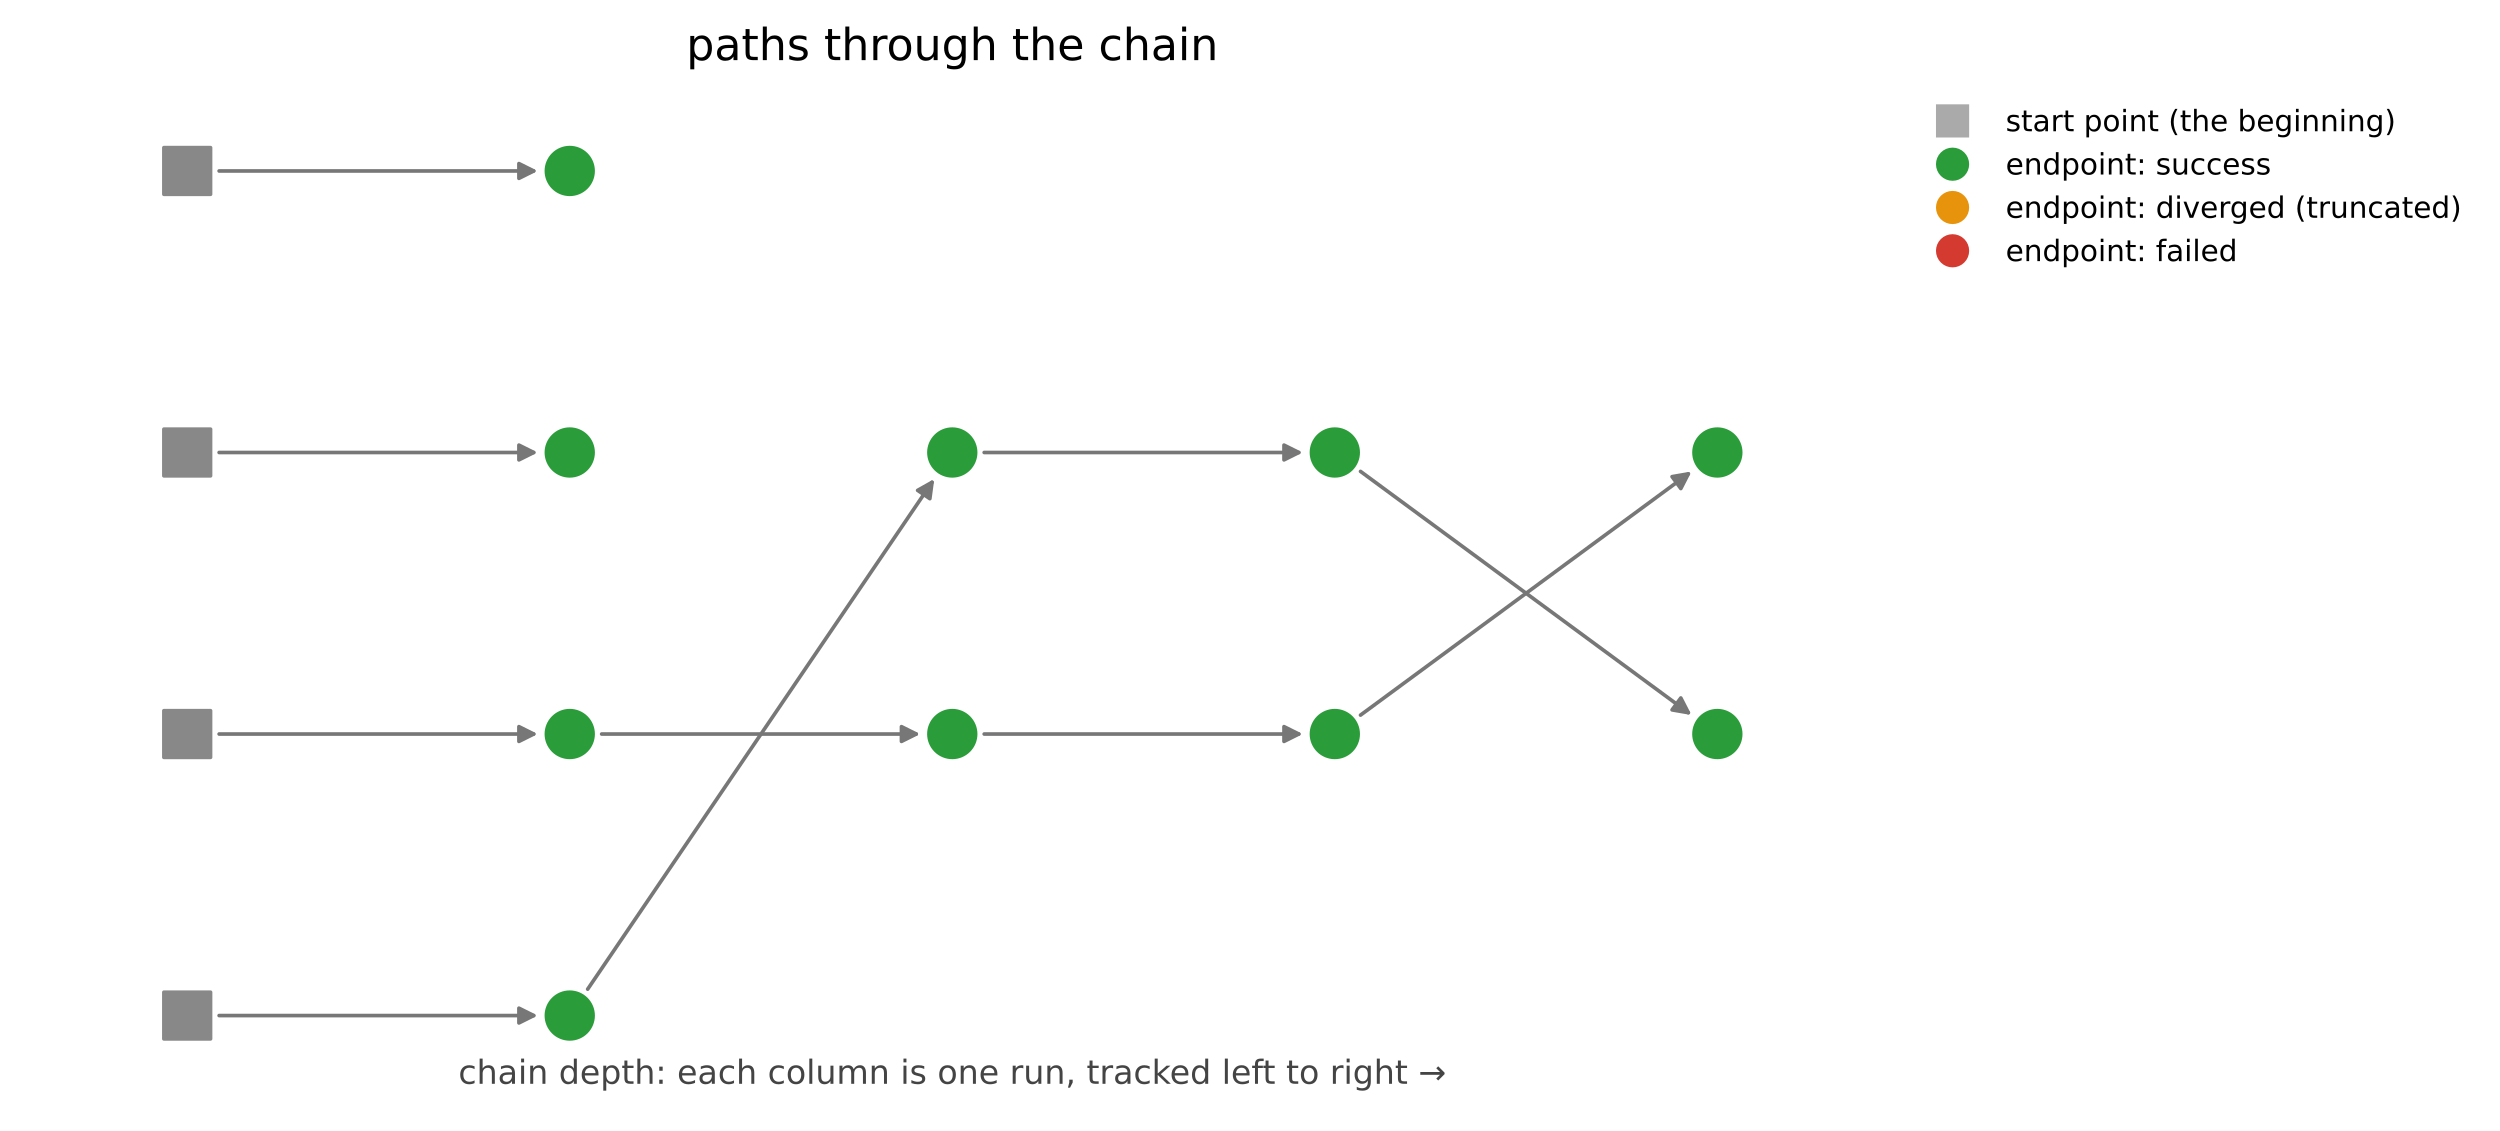
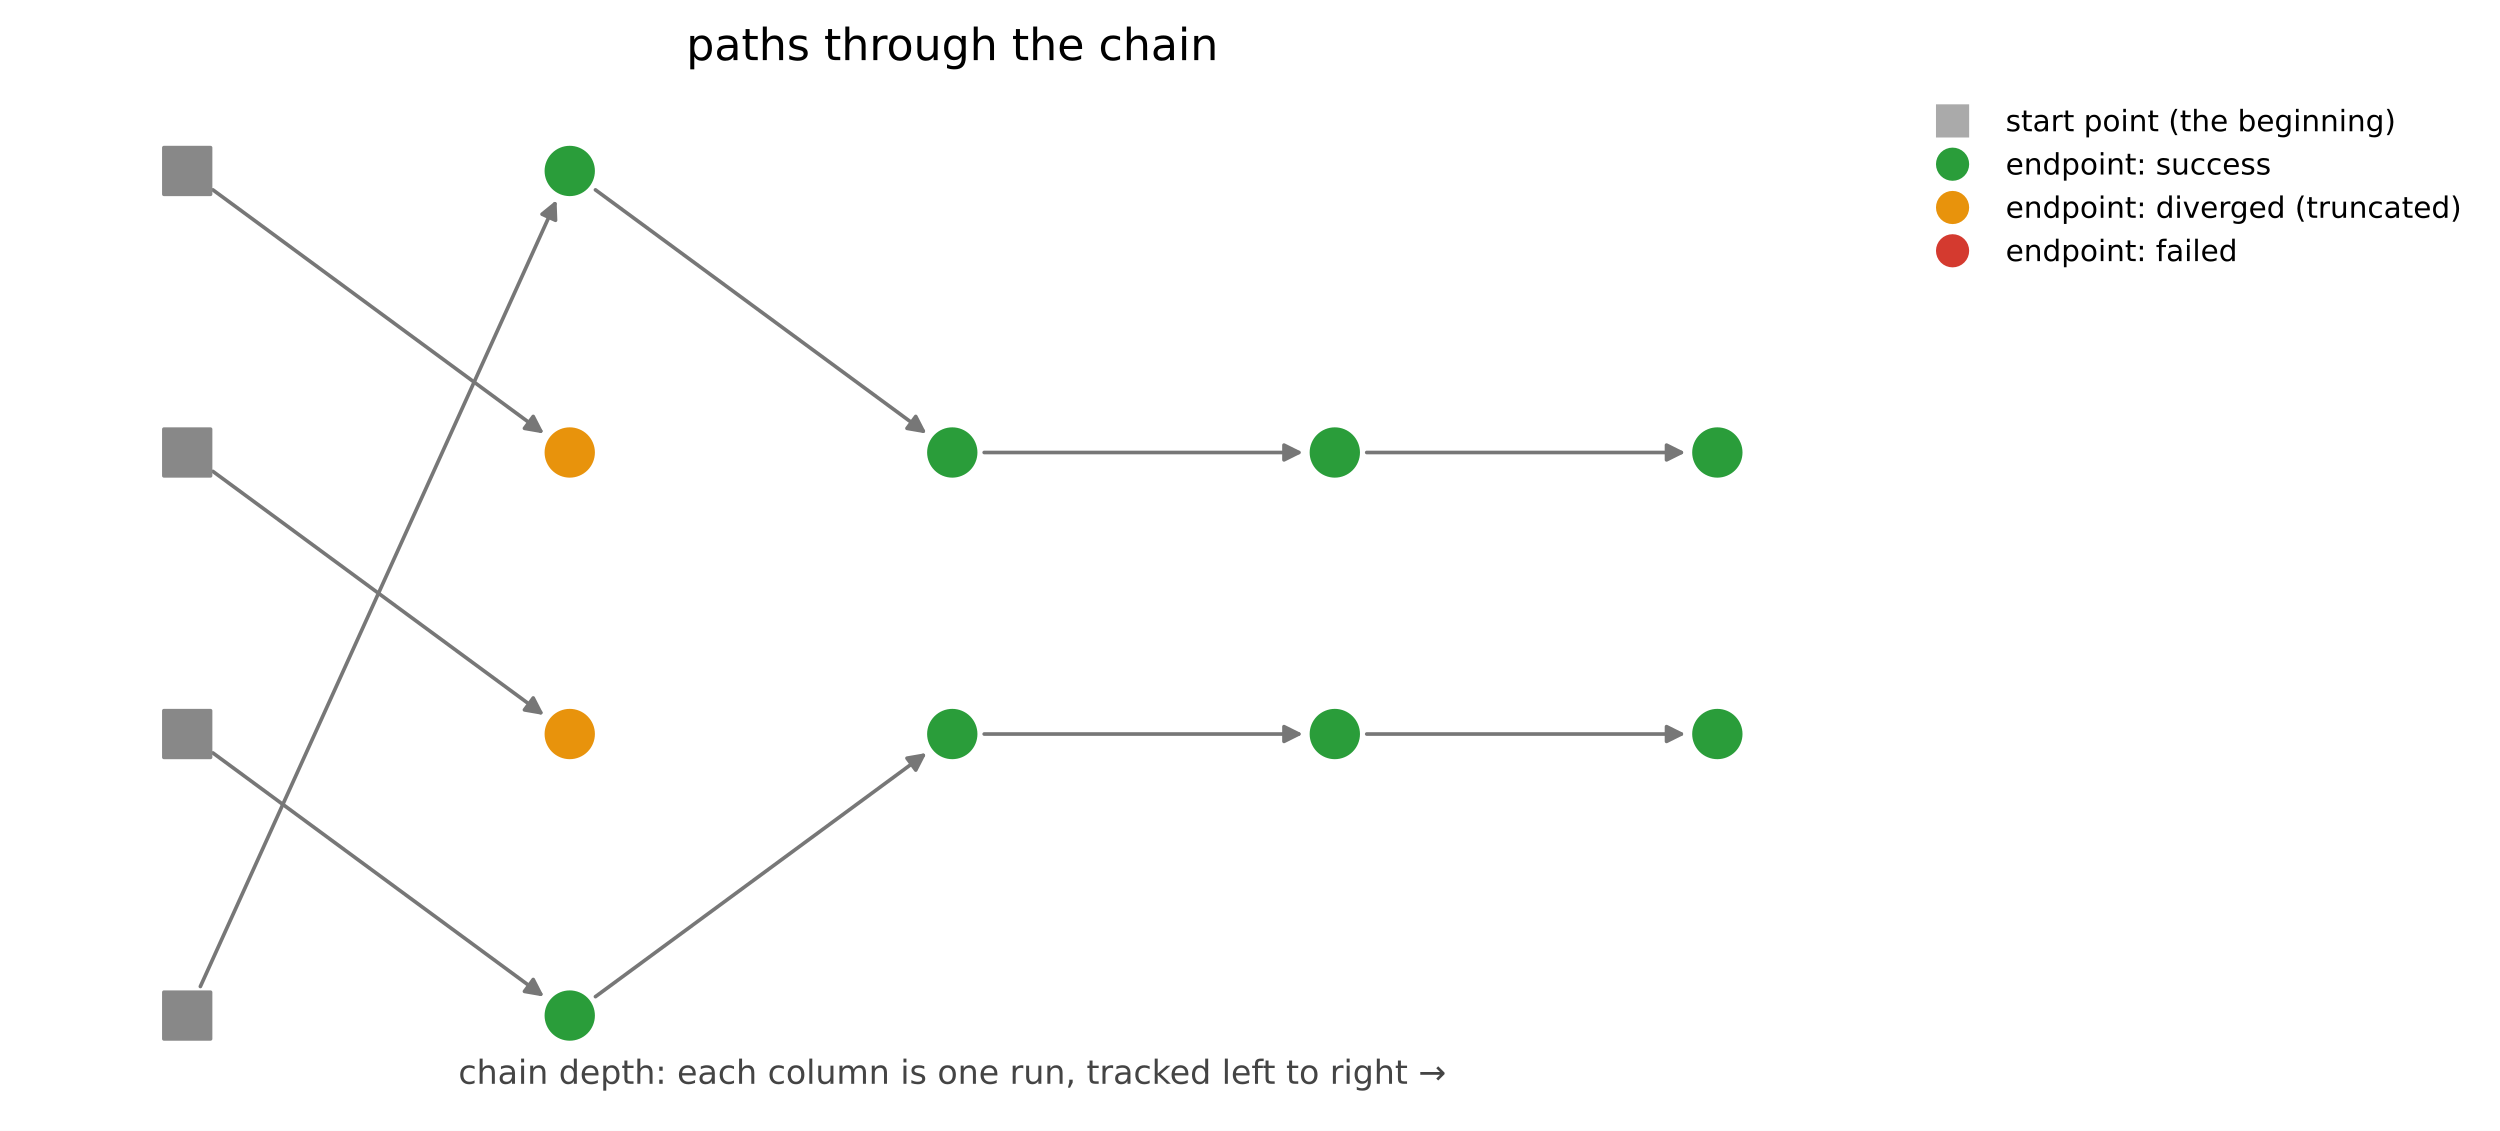
<svg xmlns="http://www.w3.org/2000/svg" xmlns:xlink="http://www.w3.org/1999/xlink" width="678.11pt" height="306.718pt" viewBox="0 0 678.11 306.718" version="1.1">
  <defs>
    <style type="text/css">*{stroke-linejoin: round; stroke-linecap: butt}</style>
  </defs>
  <g id="figure_1">
    <g id="patch_1">
      <path d="M 0 306.718  L 678.11 306.718  L 678.11 0  L 0 0  z " style="fill: #ffffff" />
    </g>
    <g id="axes_1">
      <g id="patch_2">
-         <path d="M 163.2 199.1  Q 206.418 199.1 248.519 199.1  " clip-path="url(#p0af86c1cec)" style="fill: none; stroke: #777777; stroke-linecap: round" />
-         <path d="M 244.519 197.1  L 248.519 199.1  L 244.519 201.1  z " clip-path="url(#p0af86c1cec)" style="fill: #777777; stroke: #777777; stroke-linecap: round" />
+         <path d="M 370.721 199.1  Q 413.939 199.1 456.04 199.1  " clip-path="url(#p0af86c1cec)" style="fill: none; stroke: #777777; stroke-linecap: round" />
+         <path d="M 452.04 197.1  L 456.04 199.1  L 452.04 201.1  z " clip-path="url(#p0af86c1cec)" style="fill: #777777; stroke: #777777; stroke-linecap: round" />
      </g>
      <g id="patch_3">
-         <path d="M 59.44 199.1  Q 102.658 199.1 144.759 199.1  " clip-path="url(#p0af86c1cec)" style="fill: none; stroke: #777777; stroke-linecap: round" />
-         <path d="M 140.759 197.1  L 144.759 199.1  L 140.759 201.1  z " clip-path="url(#p0af86c1cec)" style="fill: #777777; stroke: #777777; stroke-linecap: round" />
-       </g>
-       <g id="patch_4">
-         <path d="M 59.44 122.736  Q 102.658 122.736 144.759 122.736  " clip-path="url(#p0af86c1cec)" style="fill: none; stroke: #777777; stroke-linecap: round" />
-         <path d="M 140.759 120.736  L 144.759 122.736  L 140.759 124.736  z " clip-path="url(#p0af86c1cec)" style="fill: #777777; stroke: #777777; stroke-linecap: round" />
-       </g>
-       <g id="patch_5">
-         <path d="M 59.44 46.373  Q 102.658 46.373 144.759 46.373  " clip-path="url(#p0af86c1cec)" style="fill: none; stroke: #777777; stroke-linecap: round" />
-         <path d="M 140.759 44.373  L 144.759 46.373  L 140.759 48.373  z " clip-path="url(#p0af86c1cec)" style="fill: #777777; stroke: #777777; stroke-linecap: round" />
-       </g>
-       <g id="patch_6">
-         <path d="M 159.405 268.302  Q 206.419 199.101 252.805 130.824  " clip-path="url(#p0af86c1cec)" style="fill: none; stroke: #777777; stroke-linecap: round" />
-         <path d="M 248.903 133.009  L 252.805 130.824  L 252.212 135.257  z " clip-path="url(#p0af86c1cec)" style="fill: #777777; stroke: #777777; stroke-linecap: round" />
-       </g>
-       <g id="patch_7">
-         <path d="M 59.44 275.464  Q 102.658 275.464 144.759 275.464  " clip-path="url(#p0af86c1cec)" style="fill: none; stroke: #777777; stroke-linecap: round" />
-         <path d="M 140.759 273.464  L 144.759 275.464  L 140.759 277.464  z " clip-path="url(#p0af86c1cec)" style="fill: #777777; stroke: #777777; stroke-linecap: round" />
-       </g>
-       <g id="patch_8">
-         <path d="M 369.036 193.966  Q 413.942 160.917 457.947 128.531  " clip-path="url(#p0af86c1cec)" style="fill: none; stroke: #777777; stroke-linecap: round" />
-         <path d="M 453.54 129.291  L 457.947 128.531  L 455.911 132.513  z " clip-path="url(#p0af86c1cec)" style="fill: #777777; stroke: #777777; stroke-linecap: round" />
-       </g>
-       <g id="patch_9">
        <path d="M 266.96 199.1  Q 310.179 199.1 352.279 199.1  " clip-path="url(#p0af86c1cec)" style="fill: none; stroke: #777777; stroke-linecap: round" />
        <path d="M 348.279 197.1  L 352.279 199.1  L 348.279 201.1  z " clip-path="url(#p0af86c1cec)" style="fill: #777777; stroke: #777777; stroke-linecap: round" />
      </g>
-       <g id="patch_10">
-         <path d="M 369.036 127.87  Q 413.942 160.919 457.947 193.305  " clip-path="url(#p0af86c1cec)" style="fill: none; stroke: #777777; stroke-linecap: round" />
-         <path d="M 455.911 189.323  L 457.947 193.305  L 453.54 192.545  z " clip-path="url(#p0af86c1cec)" style="fill: #777777; stroke: #777777; stroke-linecap: round" />
-       </g>
-       <g id="patch_11">
+       <g id="patch_4">
+         <path d="M 370.721 122.736  Q 413.939 122.736 456.04 122.736  " clip-path="url(#p0af86c1cec)" style="fill: none; stroke: #777777; stroke-linecap: round" />
+         <path d="M 452.04 120.736  L 456.04 122.736  L 452.04 124.736  z " clip-path="url(#p0af86c1cec)" style="fill: #777777; stroke: #777777; stroke-linecap: round" />
+       </g>
+       <g id="patch_5">
        <path d="M 266.96 122.736  Q 310.179 122.736 352.279 122.736  " clip-path="url(#p0af86c1cec)" style="fill: none; stroke: #777777; stroke-linecap: round" />
        <path d="M 348.279 120.736  L 352.279 122.736  L 348.279 124.736  z " clip-path="url(#p0af86c1cec)" style="fill: #777777; stroke: #777777; stroke-linecap: round" />
      </g>
+       <g id="patch_6">
+         <path d="M 161.516 270.33  Q 206.421 237.281 250.426 204.895  " clip-path="url(#p0af86c1cec)" style="fill: none; stroke: #777777; stroke-linecap: round" />
+         <path d="M 246.019 205.655  L 250.426 204.895  L 248.39 208.877  z " clip-path="url(#p0af86c1cec)" style="fill: #777777; stroke: #777777; stroke-linecap: round" />
+       </g>
+       <g id="patch_7">
+         <path d="M 57.755 204.234  Q 102.661 237.283 146.666 269.669  " clip-path="url(#p0af86c1cec)" style="fill: none; stroke: #777777; stroke-linecap: round" />
+         <path d="M 144.63 265.687  L 146.666 269.669  L 142.259 268.908  z " clip-path="url(#p0af86c1cec)" style="fill: #777777; stroke: #777777; stroke-linecap: round" />
+       </g>
+       <g id="patch_8">
+         <path d="M 57.755 127.87  Q 102.661 160.919 146.666 193.305  " clip-path="url(#p0af86c1cec)" style="fill: none; stroke: #777777; stroke-linecap: round" />
+         <path d="M 144.63 189.323  L 146.666 193.305  L 142.259 192.545  z " clip-path="url(#p0af86c1cec)" style="fill: #777777; stroke: #777777; stroke-linecap: round" />
+       </g>
+       <g id="patch_9">
+         <path d="M 57.755 51.507  Q 102.661 84.555 146.666 116.941  " clip-path="url(#p0af86c1cec)" style="fill: none; stroke: #777777; stroke-linecap: round" />
+         <path d="M 144.63 112.96  L 146.666 116.941  L 142.259 116.181  z " clip-path="url(#p0af86c1cec)" style="fill: #777777; stroke: #777777; stroke-linecap: round" />
+       </g>
+       <g id="patch_10">
+         <path d="M 161.516 51.507  Q 206.421 84.555 250.426 116.941  " clip-path="url(#p0af86c1cec)" style="fill: none; stroke: #777777; stroke-linecap: round" />
+         <path d="M 248.39 112.96  L 250.426 116.941  L 246.019 116.181  z " clip-path="url(#p0af86c1cec)" style="fill: #777777; stroke: #777777; stroke-linecap: round" />
+       </g>
+       <g id="patch_11">
+         <path d="M 54.353 267.574  Q 102.66 160.917 150.506 55.279  " clip-path="url(#p0af86c1cec)" style="fill: none; stroke: #777777; stroke-linecap: round" />
+         <path d="M 147.034 58.098  L 150.506 55.279  L 150.677 59.748  z " clip-path="url(#p0af86c1cec)" style="fill: #777777; stroke: #777777; stroke-linecap: round" />
+       </g>
      <g id="PathCollection_1">
-         <defs>
-           <path id="C0_0_3d1dcd8fb8" d="M 0 6.325  C 1.677 6.325 3.286 5.658 4.472 4.472  C 5.658 3.286 6.325 1.677 6.325 -0  C 6.325 -1.677 5.658 -3.286 4.472 -4.472  C 3.286 -5.658 1.677 -6.325 0 -6.325  C -1.677 -6.325 -3.286 -5.658 -4.472 -4.472  C -5.658 -3.286 -6.325 -1.677 -6.325 0  C -6.325 1.677 -5.658 3.286 -4.472 4.472  C -3.286 5.658 -1.677 6.325 0 6.325  z " />
-         </defs>
-         <g clip-path="url(#p0af86c1cec)">
-           <use xlink:href="#C0_0_3d1dcd8fb8" x="154.54" y="199.1" style="fill: #2a9d3a; stroke: #2a9d3a" />
-         </g>
-         <g clip-path="url(#p0af86c1cec)">
-           <use xlink:href="#C0_0_3d1dcd8fb8" x="154.54" y="122.736" style="fill: #2a9d3a; stroke: #2a9d3a" />
-         </g>
-         <g clip-path="url(#p0af86c1cec)">
-           <use xlink:href="#C0_0_3d1dcd8fb8" x="154.54" y="46.373" style="fill: #2a9d3a; stroke: #2a9d3a" />
-         </g>
-         <g clip-path="url(#p0af86c1cec)">
-           <use xlink:href="#C0_0_3d1dcd8fb8" x="154.54" y="275.464" style="fill: #2a9d3a; stroke: #2a9d3a" />
-         </g>
-         <g clip-path="url(#p0af86c1cec)">
-           <use xlink:href="#C0_0_3d1dcd8fb8" x="362.06" y="199.1" style="fill: #2a9d3a; stroke: #2a9d3a" />
-         </g>
-         <g clip-path="url(#p0af86c1cec)">
-           <use xlink:href="#C0_0_3d1dcd8fb8" x="258.3" y="199.1" style="fill: #2a9d3a; stroke: #2a9d3a" />
-         </g>
-         <g clip-path="url(#p0af86c1cec)">
-           <use xlink:href="#C0_0_3d1dcd8fb8" x="362.06" y="122.736" style="fill: #2a9d3a; stroke: #2a9d3a" />
-         </g>
-         <g clip-path="url(#p0af86c1cec)">
-           <use xlink:href="#C0_0_3d1dcd8fb8" x="258.3" y="122.736" style="fill: #2a9d3a; stroke: #2a9d3a" />
-         </g>
-         <g clip-path="url(#p0af86c1cec)">
-           <use xlink:href="#C0_0_3d1dcd8fb8" x="465.821" y="122.736" style="fill: #2a9d3a; stroke: #2a9d3a" />
-         </g>
-         <g clip-path="url(#p0af86c1cec)">
-           <use xlink:href="#C0_0_3d1dcd8fb8" x="465.821" y="199.1" style="fill: #2a9d3a; stroke: #2a9d3a" />
-         </g>
-       </g>
-       <g id="PathCollection_2">
        <path d="M 44.455 205.424  L 57.104 205.424  L 57.104 192.775  L 44.455 192.775  z " clip-path="url(#p0af86c1cec)" style="fill: #888888; stroke: #888888" />
        <path d="M 44.455 129.061  L 57.104 129.061  L 57.104 116.412  L 44.455 116.412  z " clip-path="url(#p0af86c1cec)" style="fill: #888888; stroke: #888888" />
        <path d="M 44.455 52.697  L 57.104 52.697  L 57.104 40.048  L 44.455 40.048  z " clip-path="url(#p0af86c1cec)" style="fill: #888888; stroke: #888888" />
        <path d="M 44.455 281.788  L 57.104 281.788  L 57.104 269.139  L 44.455 269.139  z " clip-path="url(#p0af86c1cec)" style="fill: #888888; stroke: #888888" />
+       </g>
+       <g id="PathCollection_2">
+         <defs>
+           <path id="C0_0_3d1dcd8fb8" d="M 0 6.325  C 1.677 6.325 3.286 5.658 4.472 4.472  C 5.658 3.286 6.325 1.677 6.325 -0  C 6.325 -1.677 5.658 -3.286 4.472 -4.472  C 3.286 -5.658 1.677 -6.325 0 -6.325  C -1.677 -6.325 -3.286 -5.658 -4.472 -4.472  C -5.658 -3.286 -6.325 -1.677 -6.325 0  C -6.325 1.677 -5.658 3.286 -4.472 4.472  C -3.286 5.658 -1.677 6.325 0 6.325  z " />
+         </defs>
+         <g clip-path="url(#p0af86c1cec)">
+           <use xlink:href="#C0_0_3d1dcd8fb8" x="362.06" y="199.1" style="fill: #2a9d3a; stroke: #2a9d3a" />
+         </g>
+         <g clip-path="url(#p0af86c1cec)">
+           <use xlink:href="#C0_0_3d1dcd8fb8" x="258.3" y="199.1" style="fill: #2a9d3a; stroke: #2a9d3a" />
+         </g>
+         <g clip-path="url(#p0af86c1cec)">
+           <use xlink:href="#C0_0_3d1dcd8fb8" x="362.06" y="122.736" style="fill: #2a9d3a; stroke: #2a9d3a" />
+         </g>
+         <g clip-path="url(#p0af86c1cec)">
+           <use xlink:href="#C0_0_3d1dcd8fb8" x="258.3" y="122.736" style="fill: #2a9d3a; stroke: #2a9d3a" />
+         </g>
+         <g clip-path="url(#p0af86c1cec)">
+           <use xlink:href="#C0_0_3d1dcd8fb8" x="154.54" y="275.464" style="fill: #2a9d3a; stroke: #2a9d3a" />
+         </g>
+         <g clip-path="url(#p0af86c1cec)">
+           <use xlink:href="#C0_0_3d1dcd8fb8" x="154.54" y="199.1" style="fill: #e8930c; stroke: #e8930c" />
+         </g>
+         <g clip-path="url(#p0af86c1cec)">
+           <use xlink:href="#C0_0_3d1dcd8fb8" x="154.54" y="122.736" style="fill: #e8930c; stroke: #e8930c" />
+         </g>
+         <g clip-path="url(#p0af86c1cec)">
+           <use xlink:href="#C0_0_3d1dcd8fb8" x="154.54" y="46.373" style="fill: #2a9d3a; stroke: #2a9d3a" />
+         </g>
+         <g clip-path="url(#p0af86c1cec)">
+           <use xlink:href="#C0_0_3d1dcd8fb8" x="465.821" y="199.1" style="fill: #2a9d3a; stroke: #2a9d3a" />
+         </g>
+         <g clip-path="url(#p0af86c1cec)">
+           <use xlink:href="#C0_0_3d1dcd8fb8" x="465.821" y="122.736" style="fill: #2a9d3a; stroke: #2a9d3a" />
+         </g>
      </g>
      <g id="text_1">
        <g style="fill: #444444" transform="translate(124.3336 293.9741) scale(0.09 -0.09)">
          <defs>
            <path id="DejaVuSans-63" d="M 3122 3366  L 3122 2828  Q 2878 2963 2633 3030  Q 2388 3097 2138 3097  Q 1578 3097 1268 2742  Q 959 2388 959 1747  Q 959 1106 1268 751  Q 1578 397 2138 397  Q 2388 397 2633 464  Q 2878 531 3122 666  L 3122 134  Q 2881 22 2623 -34  Q 2366 -91 2075 -91  Q 1284 -91 818 406  Q 353 903 353 1747  Q 353 2603 823 3093  Q 1294 3584 2113 3584  Q 2378 3584 2631 3529  Q 2884 3475 3122 3366  z " transform="scale(0.015625)" />
            <path id="DejaVuSans-68" d="M 3513 2113  L 3513 0  L 2938 0  L 2938 2094  Q 2938 2591 2744 2837  Q 2550 3084 2163 3084  Q 1697 3084 1428 2787  Q 1159 2491 1159 1978  L 1159 0  L 581 0  L 581 4863  L 1159 4863  L 1159 2956  Q 1366 3272 1645 3428  Q 1925 3584 2291 3584  Q 2894 3584 3203 3211  Q 3513 2838 3513 2113  z " transform="scale(0.015625)" />
            <path id="DejaVuSans-61" d="M 2194 1759  Q 1497 1759 1228 1600  Q 959 1441 959 1056  Q 959 750 1161 570  Q 1363 391 1709 391  Q 2188 391 2477 730  Q 2766 1069 2766 1631  L 2766 1759  L 2194 1759  z M 3341 1997  L 3341 0  L 2766 0  L 2766 531  Q 2569 213 2275 61  Q 1981 -91 1556 -91  Q 1019 -91 701 211  Q 384 513 384 1019  Q 384 1609 779 1909  Q 1175 2209 1959 2209  L 2766 2209  L 2766 2266  Q 2766 2663 2505 2880  Q 2244 3097 1772 3097  Q 1472 3097 1187 3025  Q 903 2953 641 2809  L 641 3341  Q 956 3463 1253 3523  Q 1550 3584 1831 3584  Q 2591 3584 2966 3190  Q 3341 2797 3341 1997  z " transform="scale(0.015625)" />
            <path id="DejaVuSans-69" d="M 603 3500  L 1178 3500  L 1178 0  L 603 0  L 603 3500  z M 603 4863  L 1178 4863  L 1178 4134  L 603 4134  L 603 4863  z " transform="scale(0.015625)" />
            <path id="DejaVuSans-6e" d="M 3513 2113  L 3513 0  L 2938 0  L 2938 2094  Q 2938 2591 2744 2837  Q 2550 3084 2163 3084  Q 1697 3084 1428 2787  Q 1159 2491 1159 1978  L 1159 0  L 581 0  L 581 3500  L 1159 3500  L 1159 2956  Q 1366 3272 1645 3428  Q 1925 3584 2291 3584  Q 2894 3584 3203 3211  Q 3513 2838 3513 2113  z " transform="scale(0.015625)" />
            <path id="DejaVuSans-20" transform="scale(0.015625)" />
            <path id="DejaVuSans-64" d="M 2906 2969  L 2906 4863  L 3481 4863  L 3481 0  L 2906 0  L 2906 525  Q 2725 213 2448 61  Q 2172 -91 1784 -91  Q 1150 -91 751 415  Q 353 922 353 1747  Q 353 2572 751 3078  Q 1150 3584 1784 3584  Q 2172 3584 2448 3432  Q 2725 3281 2906 2969  z M 947 1747  Q 947 1113 1208 752  Q 1469 391 1925 391  Q 2381 391 2643 752  Q 2906 1113 2906 1747  Q 2906 2381 2643 2742  Q 2381 3103 1925 3103  Q 1469 3103 1208 2742  Q 947 2381 947 1747  z " transform="scale(0.015625)" />
            <path id="DejaVuSans-65" d="M 3597 1894  L 3597 1613  L 953 1613  Q 991 1019 1311 708  Q 1631 397 2203 397  Q 2534 397 2845 478  Q 3156 559 3463 722  L 3463 178  Q 3153 47 2828 -22  Q 2503 -91 2169 -91  Q 1331 -91 842 396  Q 353 884 353 1716  Q 353 2575 817 3079  Q 1281 3584 2069 3584  Q 2775 3584 3186 3129  Q 3597 2675 3597 1894  z M 3022 2063  Q 3016 2534 2758 2815  Q 2500 3097 2075 3097  Q 1594 3097 1305 2825  Q 1016 2553 972 2059  L 3022 2063  z " transform="scale(0.015625)" />
            <path id="DejaVuSans-70" d="M 1159 525  L 1159 -1331  L 581 -1331  L 581 3500  L 1159 3500  L 1159 2969  Q 1341 3281 1617 3432  Q 1894 3584 2278 3584  Q 2916 3584 3314 3078  Q 3713 2572 3713 1747  Q 3713 922 3314 415  Q 2916 -91 2278 -91  Q 1894 -91 1617 61  Q 1341 213 1159 525  z M 3116 1747  Q 3116 2381 2855 2742  Q 2594 3103 2138 3103  Q 1681 3103 1420 2742  Q 1159 2381 1159 1747  Q 1159 1113 1420 752  Q 1681 391 2138 391  Q 2594 391 2855 752  Q 3116 1113 3116 1747  z " transform="scale(0.015625)" />
            <path id="DejaVuSans-74" d="M 1172 4494  L 1172 3500  L 2356 3500  L 2356 3053  L 1172 3053  L 1172 1153  Q 1172 725 1289 603  Q 1406 481 1766 481  L 2356 481  L 2356 0  L 1766 0  Q 1100 0 847 248  Q 594 497 594 1153  L 594 3053  L 172 3053  L 172 3500  L 594 3500  L 594 4494  L 1172 4494  z " transform="scale(0.015625)" />
            <path id="DejaVuSans-3a" d="M 750 794  L 1409 794  L 1409 0  L 750 0  L 750 794  z M 750 3309  L 1409 3309  L 1409 2516  L 750 2516  L 750 3309  z " transform="scale(0.015625)" />
            <path id="DejaVuSans-6f" d="M 1959 3097  Q 1497 3097 1228 2736  Q 959 2375 959 1747  Q 959 1119 1226 758  Q 1494 397 1959 397  Q 2419 397 2687 759  Q 2956 1122 2956 1747  Q 2956 2369 2687 2733  Q 2419 3097 1959 3097  z M 1959 3584  Q 2709 3584 3137 3096  Q 3566 2609 3566 1747  Q 3566 888 3137 398  Q 2709 -91 1959 -91  Q 1206 -91 779 398  Q 353 888 353 1747  Q 353 2609 779 3096  Q 1206 3584 1959 3584  z " transform="scale(0.015625)" />
            <path id="DejaVuSans-6c" d="M 603 4863  L 1178 4863  L 1178 0  L 603 0  L 603 4863  z " transform="scale(0.015625)" />
            <path id="DejaVuSans-75" d="M 544 1381  L 544 3500  L 1119 3500  L 1119 1403  Q 1119 906 1312 657  Q 1506 409 1894 409  Q 2359 409 2629 706  Q 2900 1003 2900 1516  L 2900 3500  L 3475 3500  L 3475 0  L 2900 0  L 2900 538  Q 2691 219 2414 64  Q 2138 -91 1772 -91  Q 1169 -91 856 284  Q 544 659 544 1381  z M 1991 3584  L 1991 3584  z " transform="scale(0.015625)" />
            <path id="DejaVuSans-6d" d="M 3328 2828  Q 3544 3216 3844 3400  Q 4144 3584 4550 3584  Q 5097 3584 5394 3201  Q 5691 2819 5691 2113  L 5691 0  L 5113 0  L 5113 2094  Q 5113 2597 4934 2840  Q 4756 3084 4391 3084  Q 3944 3084 3684 2787  Q 3425 2491 3425 1978  L 3425 0  L 2847 0  L 2847 2094  Q 2847 2600 2669 2842  Q 2491 3084 2119 3084  Q 1678 3084 1418 2786  Q 1159 2488 1159 1978  L 1159 0  L 581 0  L 581 3500  L 1159 3500  L 1159 2956  Q 1356 3278 1631 3431  Q 1906 3584 2284 3584  Q 2666 3584 2933 3390  Q 3200 3197 3328 2828  z " transform="scale(0.015625)" />
            <path id="DejaVuSans-73" d="M 2834 3397  L 2834 2853  Q 2591 2978 2328 3040  Q 2066 3103 1784 3103  Q 1356 3103 1142 2972  Q 928 2841 928 2578  Q 928 2378 1081 2264  Q 1234 2150 1697 2047  L 1894 2003  Q 2506 1872 2764 1633  Q 3022 1394 3022 966  Q 3022 478 2636 193  Q 2250 -91 1575 -91  Q 1294 -91 989 -36  Q 684 19 347 128  L 347 722  Q 666 556 975 473  Q 1284 391 1588 391  Q 1994 391 2212 530  Q 2431 669 2431 922  Q 2431 1156 2273 1281  Q 2116 1406 1581 1522  L 1381 1569  Q 847 1681 609 1914  Q 372 2147 372 2553  Q 372 3047 722 3315  Q 1072 3584 1716 3584  Q 2034 3584 2315 3537  Q 2597 3491 2834 3397  z " transform="scale(0.015625)" />
            <path id="DejaVuSans-72" d="M 2631 2963  Q 2534 3019 2420 3045  Q 2306 3072 2169 3072  Q 1681 3072 1420 2755  Q 1159 2438 1159 1844  L 1159 0  L 581 0  L 581 3500  L 1159 3500  L 1159 2956  Q 1341 3275 1631 3429  Q 1922 3584 2338 3584  Q 2397 3584 2469 3576  Q 2541 3569 2628 3553  L 2631 2963  z " transform="scale(0.015625)" />
            <path id="DejaVuSans-2c" d="M 750 794  L 1409 794  L 1409 256  L 897 -744  L 494 -744  L 750 256  L 750 794  z " transform="scale(0.015625)" />
            <path id="DejaVuSans-6b" d="M 581 4863  L 1159 4863  L 1159 1991  L 2875 3500  L 3609 3500  L 1753 1863  L 3688 0  L 2938 0  L 1159 1709  L 1159 0  L 581 0  L 581 4863  z " transform="scale(0.015625)" />
            <path id="DejaVuSans-66" d="M 2375 4863  L 2375 4384  L 1825 4384  Q 1516 4384 1395 4259  Q 1275 4134 1275 3809  L 1275 3500  L 2222 3500  L 2222 3053  L 1275 3053  L 1275 0  L 697 0  L 697 3053  L 147 3053  L 147 3500  L 697 3500  L 697 3744  Q 697 4328 969 4595  Q 1241 4863 1831 4863  L 2375 4863  z " transform="scale(0.015625)" />
            <path id="DejaVuSans-67" d="M 2906 1791  Q 2906 2416 2648 2759  Q 2391 3103 1925 3103  Q 1463 3103 1205 2759  Q 947 2416 947 1791  Q 947 1169 1205 825  Q 1463 481 1925 481  Q 2391 481 2648 825  Q 2906 1169 2906 1791  z M 3481 434  Q 3481 -459 3084 -895  Q 2688 -1331 1869 -1331  Q 1566 -1331 1297 -1286  Q 1028 -1241 775 -1147  L 775 -588  Q 1028 -725 1275 -790  Q 1522 -856 1778 -856  Q 2344 -856 2625 -561  Q 2906 -266 2906 331  L 2906 616  Q 2728 306 2450 153  Q 2172 0 1784 0  Q 1141 0 747 490  Q 353 981 353 1791  Q 353 2603 747 3093  Q 1141 3584 1784 3584  Q 2172 3584 2450 3431  Q 2728 3278 2906 2969  L 2906 3500  L 3481 3500  L 3481 434  z " transform="scale(0.015625)" />
            <path id="DejaVuSans-2192" d="M 5050 2147  L 5050 1866  L 3822 638  L 3447 1013  L 4175 1741  L 366 1741  L 366 2272  L 4175 2272  L 3447 3000  L 3822 3375  L 5050 2147  z " transform="scale(0.015625)" />
          </defs>
          <use xlink:href="#DejaVuSans-63" />
          <use xlink:href="#DejaVuSans-68" transform="translate(54.98047 0)" />
          <use xlink:href="#DejaVuSans-61" transform="translate(118.3594 0)" />
          <use xlink:href="#DejaVuSans-69" transform="translate(179.6387 0)" />
          <use xlink:href="#DejaVuSans-6e" transform="translate(207.4219 0)" />
          <use xlink:href="#DejaVuSans-20" transform="translate(270.8008 0)" />
          <use xlink:href="#DejaVuSans-64" transform="translate(302.5879 0)" />
          <use xlink:href="#DejaVuSans-65" transform="translate(366.0645 0)" />
          <use xlink:href="#DejaVuSans-70" transform="translate(427.5879 0)" />
          <use xlink:href="#DejaVuSans-74" transform="translate(491.0645 0)" />
          <use xlink:href="#DejaVuSans-68" transform="translate(530.2734 0)" />
          <use xlink:href="#DejaVuSans-3a" transform="translate(593.6523 0)" />
          <use xlink:href="#DejaVuSans-20" transform="translate(627.3438 0)" />
          <use xlink:href="#DejaVuSans-65" transform="translate(659.1309 0)" />
          <use xlink:href="#DejaVuSans-61" transform="translate(720.6543 0)" />
          <use xlink:href="#DejaVuSans-63" transform="translate(781.9336 0)" />
          <use xlink:href="#DejaVuSans-68" transform="translate(836.9141 0)" />
          <use xlink:href="#DejaVuSans-20" transform="translate(900.293 0)" />
          <use xlink:href="#DejaVuSans-63" transform="translate(932.0801 0)" />
          <use xlink:href="#DejaVuSans-6f" transform="translate(987.0605 0)" />
          <use xlink:href="#DejaVuSans-6c" transform="translate(1048.242 0)" />
          <use xlink:href="#DejaVuSans-75" transform="translate(1076.025 0)" />
          <use xlink:href="#DejaVuSans-6d" transform="translate(1139.404 0)" />
          <use xlink:href="#DejaVuSans-6e" transform="translate(1236.816 0)" />
          <use xlink:href="#DejaVuSans-20" transform="translate(1300.195 0)" />
          <use xlink:href="#DejaVuSans-69" transform="translate(1331.982 0)" />
          <use xlink:href="#DejaVuSans-73" transform="translate(1359.766 0)" />
          <use xlink:href="#DejaVuSans-20" transform="translate(1411.865 0)" />
          <use xlink:href="#DejaVuSans-6f" transform="translate(1443.652 0)" />
          <use xlink:href="#DejaVuSans-6e" transform="translate(1504.834 0)" />
          <use xlink:href="#DejaVuSans-65" transform="translate(1568.213 0)" />
          <use xlink:href="#DejaVuSans-20" transform="translate(1629.736 0)" />
          <use xlink:href="#DejaVuSans-72" transform="translate(1661.523 0)" />
          <use xlink:href="#DejaVuSans-75" transform="translate(1702.637 0)" />
          <use xlink:href="#DejaVuSans-6e" transform="translate(1766.016 0)" />
          <use xlink:href="#DejaVuSans-2c" transform="translate(1829.395 0)" />
          <use xlink:href="#DejaVuSans-20" transform="translate(1861.182 0)" />
          <use xlink:href="#DejaVuSans-74" transform="translate(1892.969 0)" />
          <use xlink:href="#DejaVuSans-72" transform="translate(1932.178 0)" />
          <use xlink:href="#DejaVuSans-61" transform="translate(1973.291 0)" />
          <use xlink:href="#DejaVuSans-63" transform="translate(2034.57 0)" />
          <use xlink:href="#DejaVuSans-6b" transform="translate(2089.551 0)" />
          <use xlink:href="#DejaVuSans-65" transform="translate(2143.836 0)" />
          <use xlink:href="#DejaVuSans-64" transform="translate(2205.359 0)" />
          <use xlink:href="#DejaVuSans-20" transform="translate(2268.836 0)" />
          <use xlink:href="#DejaVuSans-6c" transform="translate(2300.623 0)" />
          <use xlink:href="#DejaVuSans-65" transform="translate(2328.406 0)" />
          <use xlink:href="#DejaVuSans-66" transform="translate(2389.93 0)" />
          <use xlink:href="#DejaVuSans-74" transform="translate(2423.385 0)" />
          <use xlink:href="#DejaVuSans-20" transform="translate(2462.594 0)" />
          <use xlink:href="#DejaVuSans-74" transform="translate(2494.381 0)" />
          <use xlink:href="#DejaVuSans-6f" transform="translate(2533.59 0)" />
          <use xlink:href="#DejaVuSans-20" transform="translate(2594.771 0)" />
          <use xlink:href="#DejaVuSans-72" transform="translate(2626.559 0)" />
          <use xlink:href="#DejaVuSans-69" transform="translate(2667.672 0)" />
          <use xlink:href="#DejaVuSans-67" transform="translate(2695.455 0)" />
          <use xlink:href="#DejaVuSans-68" transform="translate(2758.932 0)" />
          <use xlink:href="#DejaVuSans-74" transform="translate(2822.311 0)" />
          <use xlink:href="#DejaVuSans-20" transform="translate(2861.52 0)" />
          <use xlink:href="#DejaVuSans-2192" transform="translate(2893.307 0)" />
        </g>
      </g>
      <g id="text_2">
        <g transform="translate(186.1472 16.31812) scale(0.12 -0.12)">
          <use xlink:href="#DejaVuSans-70" />
          <use xlink:href="#DejaVuSans-61" transform="translate(63.47656 0)" />
          <use xlink:href="#DejaVuSans-74" transform="translate(124.7559 0)" />
          <use xlink:href="#DejaVuSans-68" transform="translate(163.9648 0)" />
          <use xlink:href="#DejaVuSans-73" transform="translate(227.3438 0)" />
          <use xlink:href="#DejaVuSans-20" transform="translate(279.4434 0)" />
          <use xlink:href="#DejaVuSans-74" transform="translate(311.2305 0)" />
          <use xlink:href="#DejaVuSans-68" transform="translate(350.4395 0)" />
          <use xlink:href="#DejaVuSans-72" transform="translate(413.8184 0)" />
          <use xlink:href="#DejaVuSans-6f" transform="translate(452.6816 0)" />
          <use xlink:href="#DejaVuSans-75" transform="translate(513.8633 0)" />
          <use xlink:href="#DejaVuSans-67" transform="translate(577.2422 0)" />
          <use xlink:href="#DejaVuSans-68" transform="translate(640.7188 0)" />
          <use xlink:href="#DejaVuSans-20" transform="translate(704.0977 0)" />
          <use xlink:href="#DejaVuSans-74" transform="translate(735.8848 0)" />
          <use xlink:href="#DejaVuSans-68" transform="translate(775.0938 0)" />
          <use xlink:href="#DejaVuSans-65" transform="translate(838.4727 0)" />
          <use xlink:href="#DejaVuSans-20" transform="translate(899.9961 0)" />
          <use xlink:href="#DejaVuSans-63" transform="translate(931.7832 0)" />
          <use xlink:href="#DejaVuSans-68" transform="translate(986.7637 0)" />
          <use xlink:href="#DejaVuSans-61" transform="translate(1050.143 0)" />
          <use xlink:href="#DejaVuSans-69" transform="translate(1111.422 0)" />
          <use xlink:href="#DejaVuSans-6e" transform="translate(1139.205 0)" />
        </g>
      </g>
      <g id="legend_1">
        <g id="line2d_1">
          <defs>
            <path id="mbfc808f7c3" d="M -4 4  L 4 4  L 4 -4  L -4 -4  z " style="stroke: #aaaaaa; stroke-linejoin: miter" />
          </defs>
          <g>
            <use xlink:href="#mbfc808f7c3" x="529.622" y="32.797" style="fill: #aaaaaa; stroke: #aaaaaa; stroke-linejoin: miter" />
          </g>
        </g>
        <g id="text_3">
          <g transform="translate(544.022 35.59687) scale(0.08 -0.08)">
            <defs>
              <path id="DejaVuSans-28" d="M 1984 4856  Q 1566 4138 1362 3434  Q 1159 2731 1159 2009  Q 1159 1288 1364 580  Q 1569 -128 1984 -844  L 1484 -844  Q 1016 -109 783 600  Q 550 1309 550 2009  Q 550 2706 781 3412  Q 1013 4119 1484 4856  L 1984 4856  z " transform="scale(0.015625)" />
              <path id="DejaVuSans-62" d="M 3116 1747  Q 3116 2381 2855 2742  Q 2594 3103 2138 3103  Q 1681 3103 1420 2742  Q 1159 2381 1159 1747  Q 1159 1113 1420 752  Q 1681 391 2138 391  Q 2594 391 2855 752  Q 3116 1113 3116 1747  z M 1159 2969  Q 1341 3281 1617 3432  Q 1894 3584 2278 3584  Q 2916 3584 3314 3078  Q 3713 2572 3713 1747  Q 3713 922 3314 415  Q 2916 -91 2278 -91  Q 1894 -91 1617 61  Q 1341 213 1159 525  L 1159 0  L 581 0  L 581 4863  L 1159 4863  L 1159 2969  z " transform="scale(0.015625)" />
              <path id="DejaVuSans-29" d="M 513 4856  L 1013 4856  Q 1481 4119 1714 3412  Q 1947 2706 1947 2009  Q 1947 1309 1714 600  Q 1481 -109 1013 -844  L 513 -844  Q 928 -128 1133 580  Q 1338 1288 1338 2009  Q 1338 2731 1133 3434  Q 928 4138 513 4856  z " transform="scale(0.015625)" />
            </defs>
            <use xlink:href="#DejaVuSans-73" />
            <use xlink:href="#DejaVuSans-74" transform="translate(52.09961 0)" />
            <use xlink:href="#DejaVuSans-61" transform="translate(91.30859 0)" />
            <use xlink:href="#DejaVuSans-72" transform="translate(152.5879 0)" />
            <use xlink:href="#DejaVuSans-74" transform="translate(193.7012 0)" />
            <use xlink:href="#DejaVuSans-20" transform="translate(232.9102 0)" />
            <use xlink:href="#DejaVuSans-70" transform="translate(264.6973 0)" />
            <use xlink:href="#DejaVuSans-6f" transform="translate(328.1738 0)" />
            <use xlink:href="#DejaVuSans-69" transform="translate(389.3555 0)" />
            <use xlink:href="#DejaVuSans-6e" transform="translate(417.1387 0)" />
            <use xlink:href="#DejaVuSans-74" transform="translate(480.5176 0)" />
            <use xlink:href="#DejaVuSans-20" transform="translate(519.7266 0)" />
            <use xlink:href="#DejaVuSans-28" transform="translate(551.5137 0)" />
            <use xlink:href="#DejaVuSans-74" transform="translate(590.5273 0)" />
            <use xlink:href="#DejaVuSans-68" transform="translate(629.7363 0)" />
            <use xlink:href="#DejaVuSans-65" transform="translate(693.1152 0)" />
            <use xlink:href="#DejaVuSans-20" transform="translate(754.6387 0)" />
            <use xlink:href="#DejaVuSans-62" transform="translate(786.4258 0)" />
            <use xlink:href="#DejaVuSans-65" transform="translate(849.9023 0)" />
            <use xlink:href="#DejaVuSans-67" transform="translate(911.4258 0)" />
            <use xlink:href="#DejaVuSans-69" transform="translate(974.9023 0)" />
            <use xlink:href="#DejaVuSans-6e" transform="translate(1002.686 0)" />
            <use xlink:href="#DejaVuSans-6e" transform="translate(1066.064 0)" />
            <use xlink:href="#DejaVuSans-69" transform="translate(1129.443 0)" />
            <use xlink:href="#DejaVuSans-6e" transform="translate(1157.227 0)" />
            <use xlink:href="#DejaVuSans-67" transform="translate(1220.605 0)" />
            <use xlink:href="#DejaVuSans-29" transform="translate(1284.082 0)" />
          </g>
        </g>
        <g id="line2d_2">
          <defs>
            <path id="m060819ac88" d="M 0 4  C 1.061 4 2.078 3.579 2.828 2.828  C 3.579 2.078 4 1.061 4 0  C 4 -1.061 3.579 -2.078 2.828 -2.828  C 2.078 -3.579 1.061 -4 0 -4  C -1.061 -4 -2.078 -3.579 -2.828 -2.828  C -3.579 -2.078 -4 -1.061 -4 0  C -4 1.061 -3.579 2.078 -2.828 2.828  C -2.078 3.579 -1.061 4 0 4  z " style="stroke: #2a9d3a" />
          </defs>
          <g>
            <use xlink:href="#m060819ac88" x="529.622" y="44.539" style="fill: #2a9d3a; stroke: #2a9d3a" />
          </g>
        </g>
        <g id="text_4">
          <g transform="translate(544.022 47.33937) scale(0.08 -0.08)">
            <use xlink:href="#DejaVuSans-65" />
            <use xlink:href="#DejaVuSans-6e" transform="translate(61.52344 0)" />
            <use xlink:href="#DejaVuSans-64" transform="translate(124.9023 0)" />
            <use xlink:href="#DejaVuSans-70" transform="translate(188.3789 0)" />
            <use xlink:href="#DejaVuSans-6f" transform="translate(251.8555 0)" />
            <use xlink:href="#DejaVuSans-69" transform="translate(313.0371 0)" />
            <use xlink:href="#DejaVuSans-6e" transform="translate(340.8203 0)" />
            <use xlink:href="#DejaVuSans-74" transform="translate(404.1992 0)" />
            <use xlink:href="#DejaVuSans-3a" transform="translate(443.4082 0)" />
            <use xlink:href="#DejaVuSans-20" transform="translate(477.0996 0)" />
            <use xlink:href="#DejaVuSans-73" transform="translate(508.8867 0)" />
            <use xlink:href="#DejaVuSans-75" transform="translate(560.9863 0)" />
            <use xlink:href="#DejaVuSans-63" transform="translate(624.3652 0)" />
            <use xlink:href="#DejaVuSans-63" transform="translate(679.3457 0)" />
            <use xlink:href="#DejaVuSans-65" transform="translate(734.3262 0)" />
            <use xlink:href="#DejaVuSans-73" transform="translate(795.8496 0)" />
            <use xlink:href="#DejaVuSans-73" transform="translate(847.9492 0)" />
          </g>
        </g>
        <g id="line2d_3">
          <defs>
            <path id="ma3dd286279" d="M 0 4  C 1.061 4 2.078 3.579 2.828 2.828  C 3.579 2.078 4 1.061 4 0  C 4 -1.061 3.579 -2.078 2.828 -2.828  C 2.078 -3.579 1.061 -4 0 -4  C -1.061 -4 -2.078 -3.579 -2.828 -2.828  C -3.579 -2.078 -4 -1.061 -4 0  C -4 1.061 -3.579 2.078 -2.828 2.828  C -2.078 3.579 -1.061 4 0 4  z " style="stroke: #e8930c" />
          </defs>
          <g>
            <use xlink:href="#ma3dd286279" x="529.622" y="56.282" style="fill: #e8930c; stroke: #e8930c" />
          </g>
        </g>
        <g id="text_5">
          <g transform="translate(544.022 59.08187) scale(0.08 -0.08)">
            <defs>
              <path id="DejaVuSans-76" d="M 191 3500  L 800 3500  L 1894 563  L 2988 3500  L 3597 3500  L 2284 0  L 1503 0  L 191 3500  z " transform="scale(0.015625)" />
            </defs>
            <use xlink:href="#DejaVuSans-65" />
            <use xlink:href="#DejaVuSans-6e" transform="translate(61.52344 0)" />
            <use xlink:href="#DejaVuSans-64" transform="translate(124.9023 0)" />
            <use xlink:href="#DejaVuSans-70" transform="translate(188.3789 0)" />
            <use xlink:href="#DejaVuSans-6f" transform="translate(251.8555 0)" />
            <use xlink:href="#DejaVuSans-69" transform="translate(313.0371 0)" />
            <use xlink:href="#DejaVuSans-6e" transform="translate(340.8203 0)" />
            <use xlink:href="#DejaVuSans-74" transform="translate(404.1992 0)" />
            <use xlink:href="#DejaVuSans-3a" transform="translate(443.4082 0)" />
            <use xlink:href="#DejaVuSans-20" transform="translate(477.0996 0)" />
            <use xlink:href="#DejaVuSans-64" transform="translate(508.8867 0)" />
            <use xlink:href="#DejaVuSans-69" transform="translate(572.3633 0)" />
            <use xlink:href="#DejaVuSans-76" transform="translate(600.1465 0)" />
            <use xlink:href="#DejaVuSans-65" transform="translate(659.3262 0)" />
            <use xlink:href="#DejaVuSans-72" transform="translate(720.8496 0)" />
            <use xlink:href="#DejaVuSans-67" transform="translate(760.2129 0)" />
            <use xlink:href="#DejaVuSans-65" transform="translate(823.6895 0)" />
            <use xlink:href="#DejaVuSans-64" transform="translate(885.2129 0)" />
            <use xlink:href="#DejaVuSans-20" transform="translate(948.6895 0)" />
            <use xlink:href="#DejaVuSans-28" transform="translate(980.4766 0)" />
            <use xlink:href="#DejaVuSans-74" transform="translate(1019.49 0)" />
            <use xlink:href="#DejaVuSans-72" transform="translate(1058.699 0)" />
            <use xlink:href="#DejaVuSans-75" transform="translate(1099.812 0)" />
            <use xlink:href="#DejaVuSans-6e" transform="translate(1163.191 0)" />
            <use xlink:href="#DejaVuSans-63" transform="translate(1226.57 0)" />
            <use xlink:href="#DejaVuSans-61" transform="translate(1281.551 0)" />
            <use xlink:href="#DejaVuSans-74" transform="translate(1342.83 0)" />
            <use xlink:href="#DejaVuSans-65" transform="translate(1382.039 0)" />
            <use xlink:href="#DejaVuSans-64" transform="translate(1443.562 0)" />
            <use xlink:href="#DejaVuSans-29" transform="translate(1507.039 0)" />
          </g>
        </g>
        <g id="line2d_4">
          <defs>
            <path id="m44a109cc8e" d="M 0 4  C 1.061 4 2.078 3.579 2.828 2.828  C 3.579 2.078 4 1.061 4 0  C 4 -1.061 3.579 -2.078 2.828 -2.828  C 2.078 -3.579 1.061 -4 0 -4  C -1.061 -4 -2.078 -3.579 -2.828 -2.828  C -3.579 -2.078 -4 -1.061 -4 0  C -4 1.061 -3.579 2.078 -2.828 2.828  C -2.078 3.579 -1.061 4 0 4  z " style="stroke: #d43a2f" />
          </defs>
          <g>
            <use xlink:href="#m44a109cc8e" x="529.622" y="68.024" style="fill: #d43a2f; stroke: #d43a2f" />
          </g>
        </g>
        <g id="text_6">
          <g transform="translate(544.022 70.82438) scale(0.08 -0.08)">
            <use xlink:href="#DejaVuSans-65" />
            <use xlink:href="#DejaVuSans-6e" transform="translate(61.52344 0)" />
            <use xlink:href="#DejaVuSans-64" transform="translate(124.9023 0)" />
            <use xlink:href="#DejaVuSans-70" transform="translate(188.3789 0)" />
            <use xlink:href="#DejaVuSans-6f" transform="translate(251.8555 0)" />
            <use xlink:href="#DejaVuSans-69" transform="translate(313.0371 0)" />
            <use xlink:href="#DejaVuSans-6e" transform="translate(340.8203 0)" />
            <use xlink:href="#DejaVuSans-74" transform="translate(404.1992 0)" />
            <use xlink:href="#DejaVuSans-3a" transform="translate(443.4082 0)" />
            <use xlink:href="#DejaVuSans-20" transform="translate(477.0996 0)" />
            <use xlink:href="#DejaVuSans-66" transform="translate(508.8867 0)" />
            <use xlink:href="#DejaVuSans-61" transform="translate(544.0918 0)" />
            <use xlink:href="#DejaVuSans-69" transform="translate(605.3711 0)" />
            <use xlink:href="#DejaVuSans-6c" transform="translate(633.1543 0)" />
            <use xlink:href="#DejaVuSans-65" transform="translate(660.9375 0)" />
            <use xlink:href="#DejaVuSans-64" transform="translate(722.4609 0)" />
          </g>
        </g>
      </g>
    </g>
  </g>
  <defs>
    <clipPath id="p0af86c1cec">
      <rect x="7.2" y="22.318" width="502.2" height="277.2" />
    </clipPath>
  </defs>
</svg>
